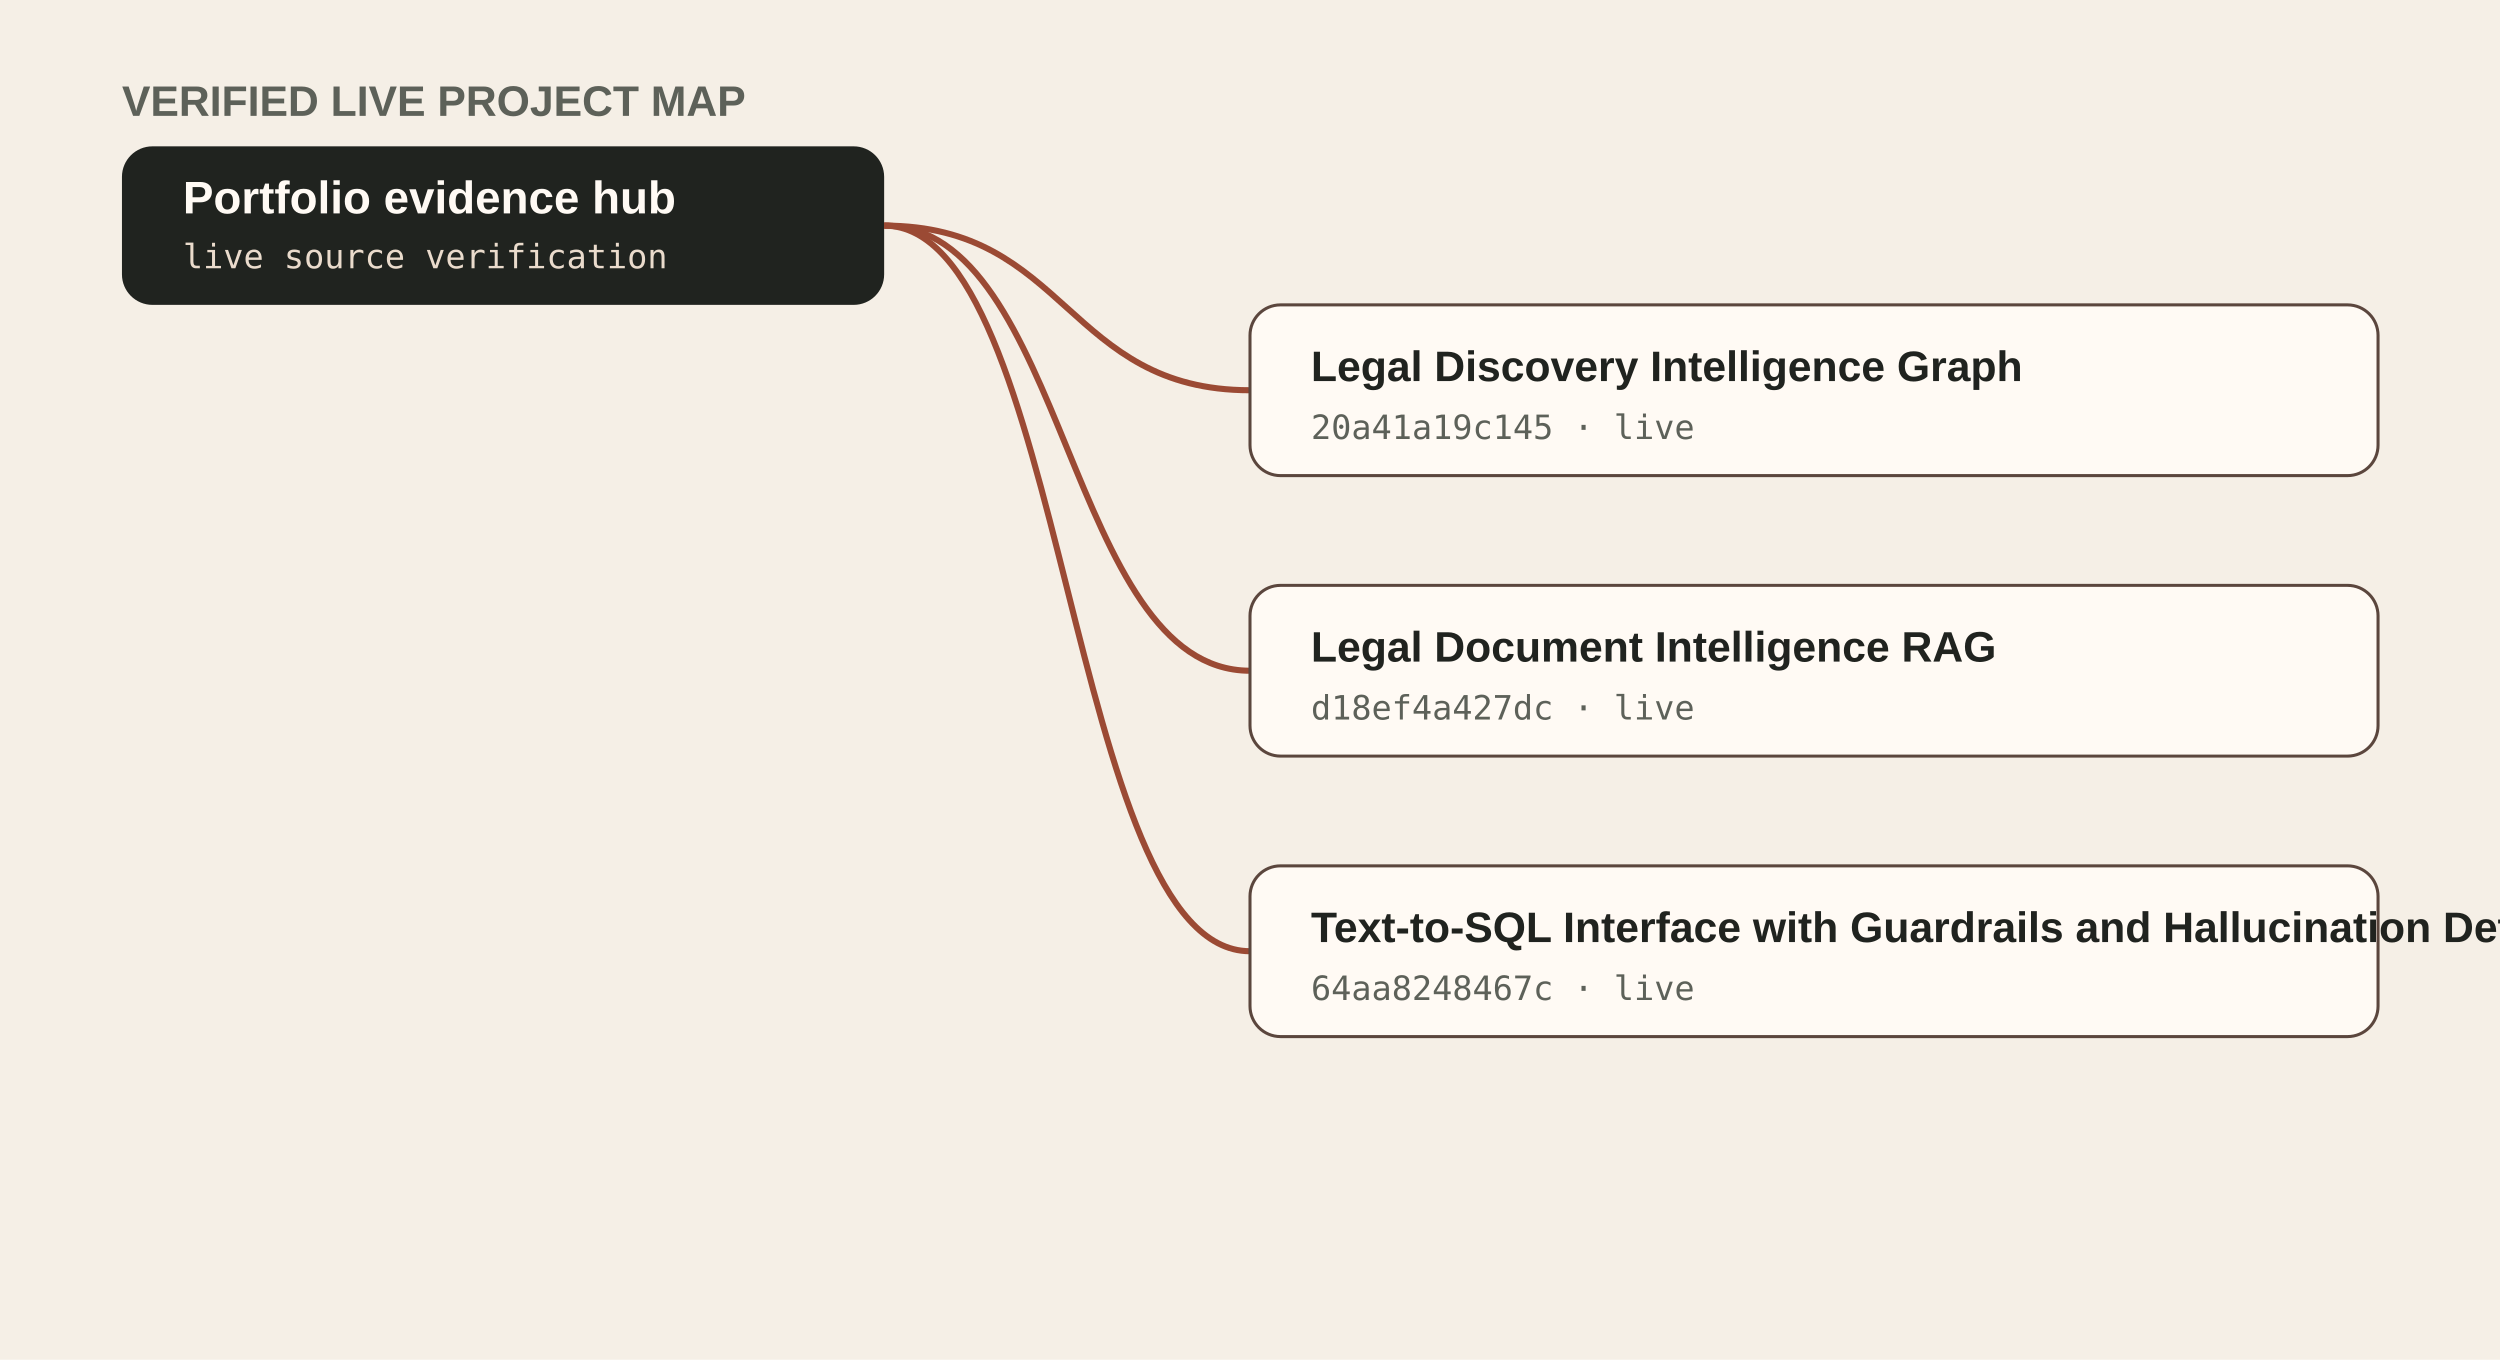
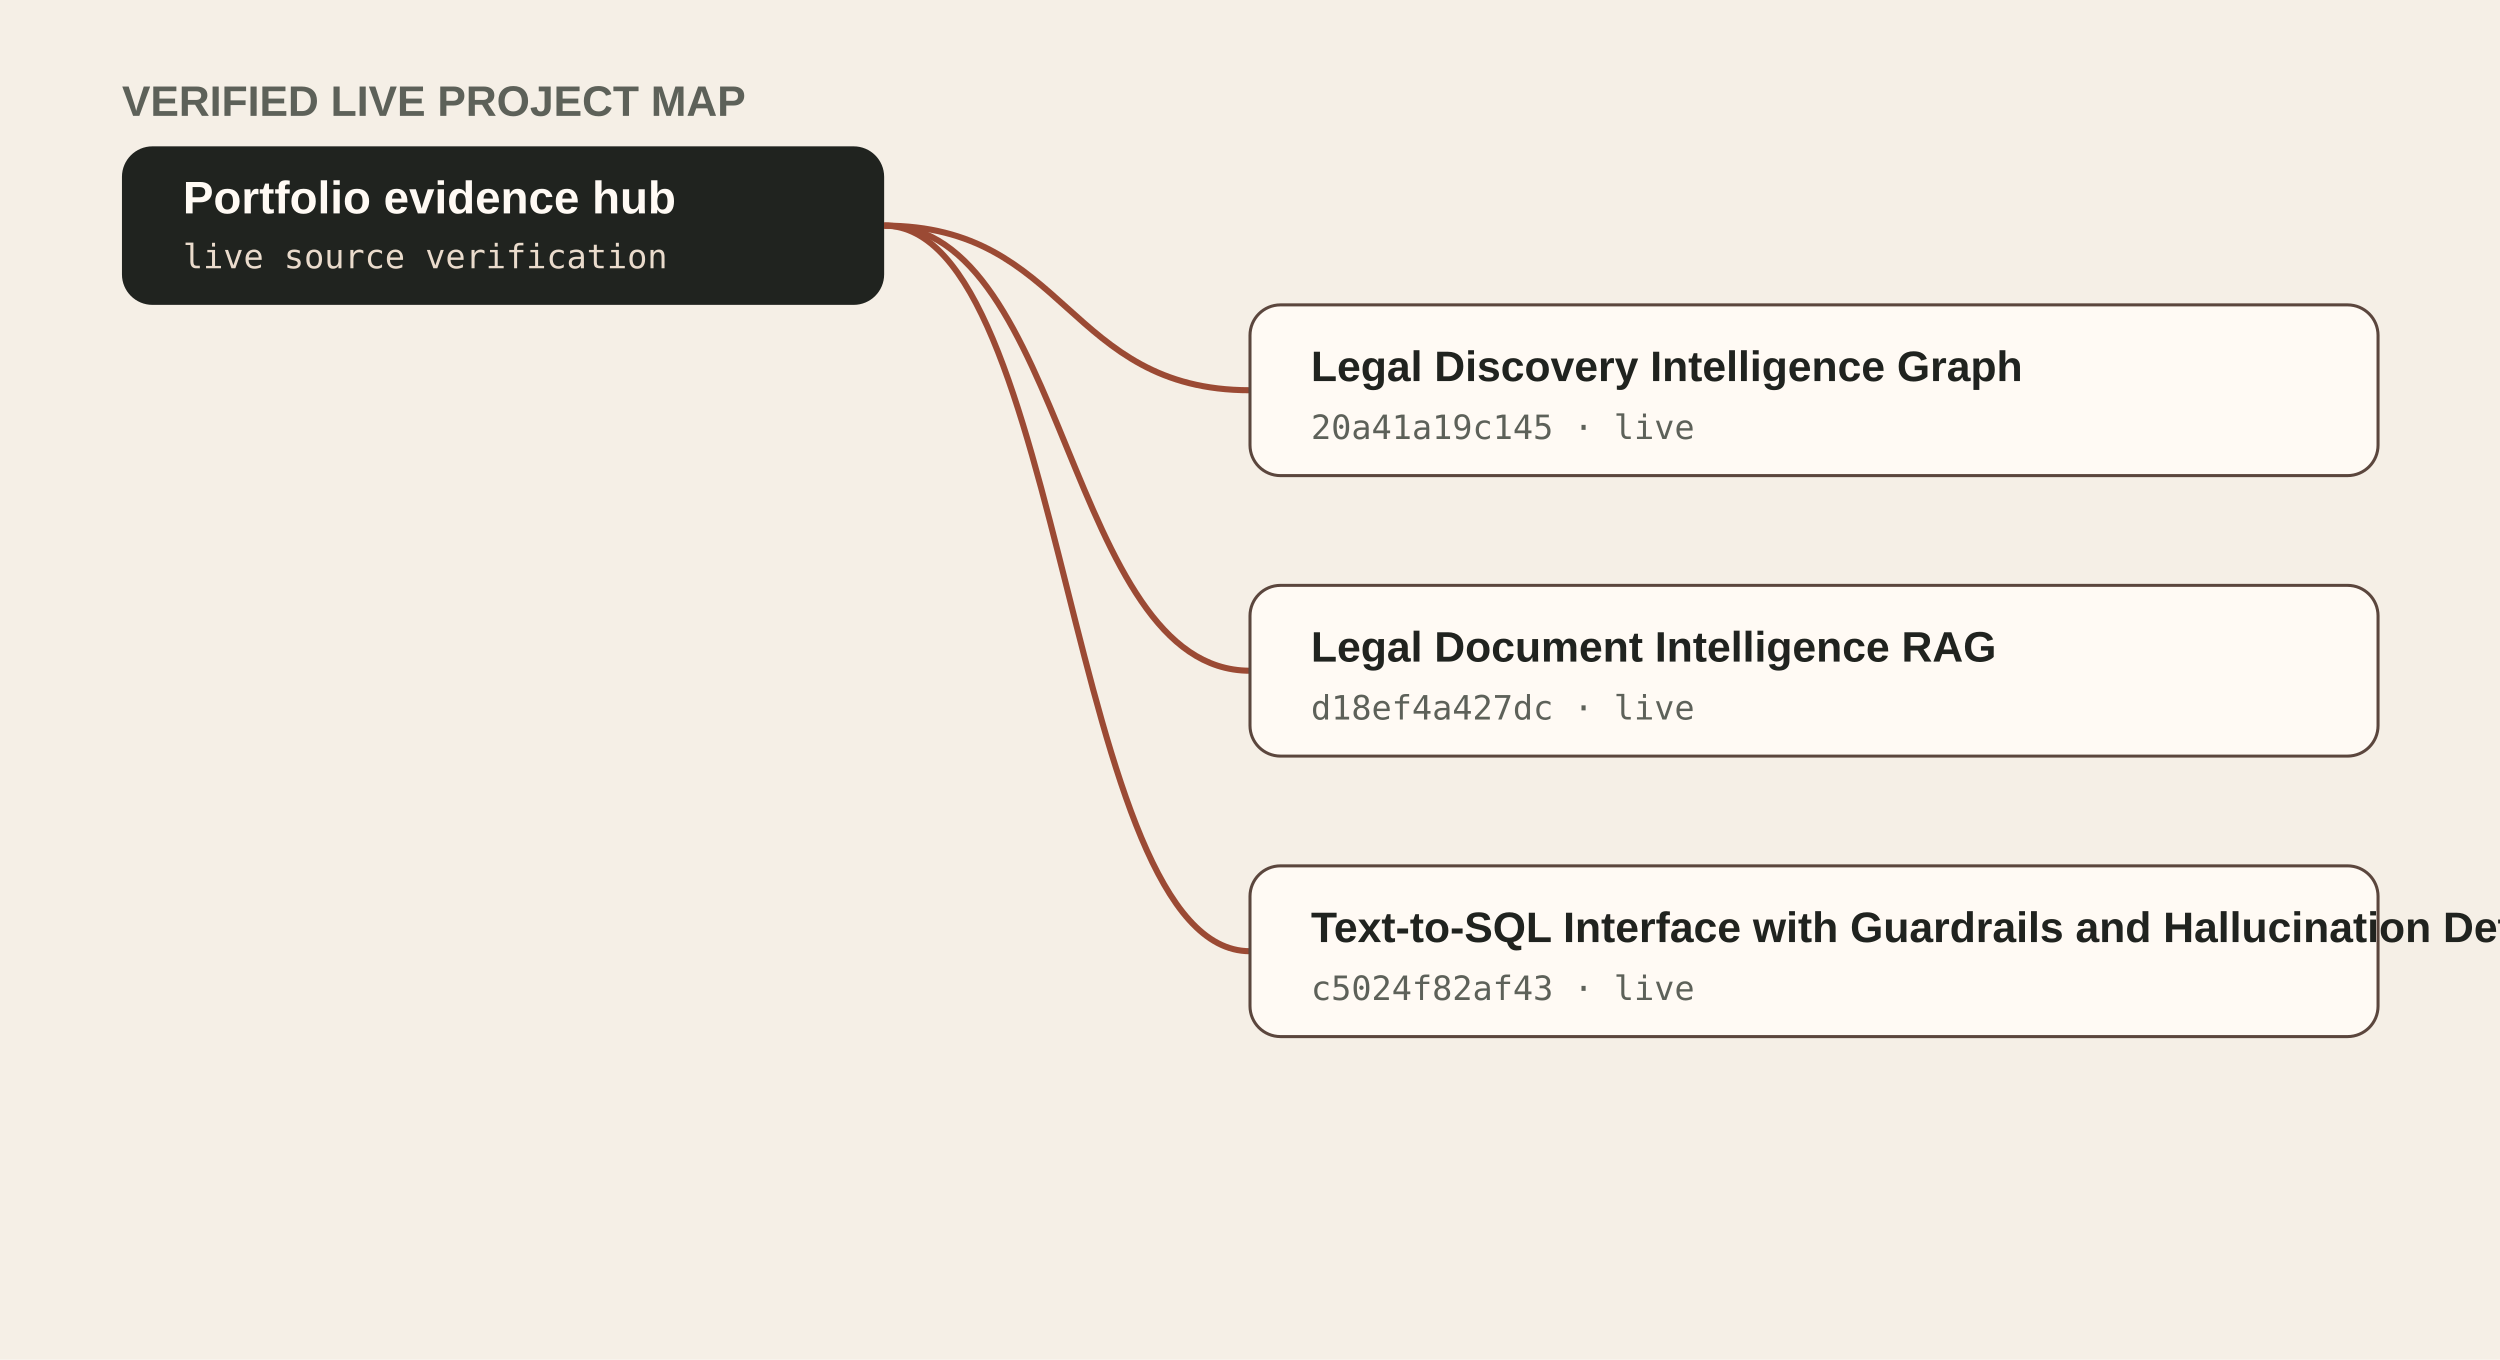
<svg xmlns="http://www.w3.org/2000/svg" width="820" height="446" viewBox="0 0 820 446" role="img" aria-labelledby="title desc">
  <rect width="820" height="446" fill="#f5efe6" />
  <text x="40" y="38" font-family="Arial, sans-serif" font-size="14" font-weight="700" fill="#5d6159">VERIFIED LIVE PROJECT MAP</text>
  <rect x="40" y="48" width="250" height="52" rx="10" fill="#20231f" />
  <text x="60" y="70" font-family="Arial, sans-serif" font-size="15" font-weight="700" fill="#fffaf4">Portfolio evidence hub</text>
  <text x="60" y="88" font-family="monospace" font-size="11" fill="#eadbcc">live source verification</text>
  <path d="M290 74 C 350 74, 350 128, 410 128" stroke="#9b4a34" stroke-width="2" fill="none" />
  <rect x="410" y="100" width="370" height="56" rx="10" fill="#fffaf4" stroke="#5b463d" />
  <text x="430" y="125" font-family="Arial, sans-serif" font-size="14" font-weight="700" fill="#20231f">Legal Discovery Intelligence Graph</text>
  <text x="430" y="144" font-family="monospace" font-size="11" fill="#5d6159">20a41a19c145 · live</text>
  <path d="M290 74 C 350 74, 350 220, 410 220" stroke="#9b4a34" stroke-width="2" fill="none" />
  <rect x="410" y="192" width="370" height="56" rx="10" fill="#fffaf4" stroke="#5b463d" />
  <text x="430" y="217" font-family="Arial, sans-serif" font-size="14" font-weight="700" fill="#20231f">Legal Document Intelligence RAG</text>
  <text x="430" y="236" font-family="monospace" font-size="11" fill="#5d6159">d18ef4a427dc · live</text>
  <path d="M290 74 C 350 74, 350 312, 410 312" stroke="#9b4a34" stroke-width="2" fill="none" />
  <rect x="410" y="284" width="370" height="56" rx="10" fill="#fffaf4" stroke="#5b463d" />
  <text x="430" y="309" font-family="Arial, sans-serif" font-size="14" font-weight="700" fill="#20231f">Text-to-SQL Interface with Guardrails and Hallucination Detection</text>
-   <text x="430" y="328" font-family="monospace" font-size="11" fill="#5d6159">64aa8248467c · live</text>
+   <text x="430" y="328" font-family="monospace" font-size="11" fill="#5d6159">c5024f82af43 · live</text>
</svg>
